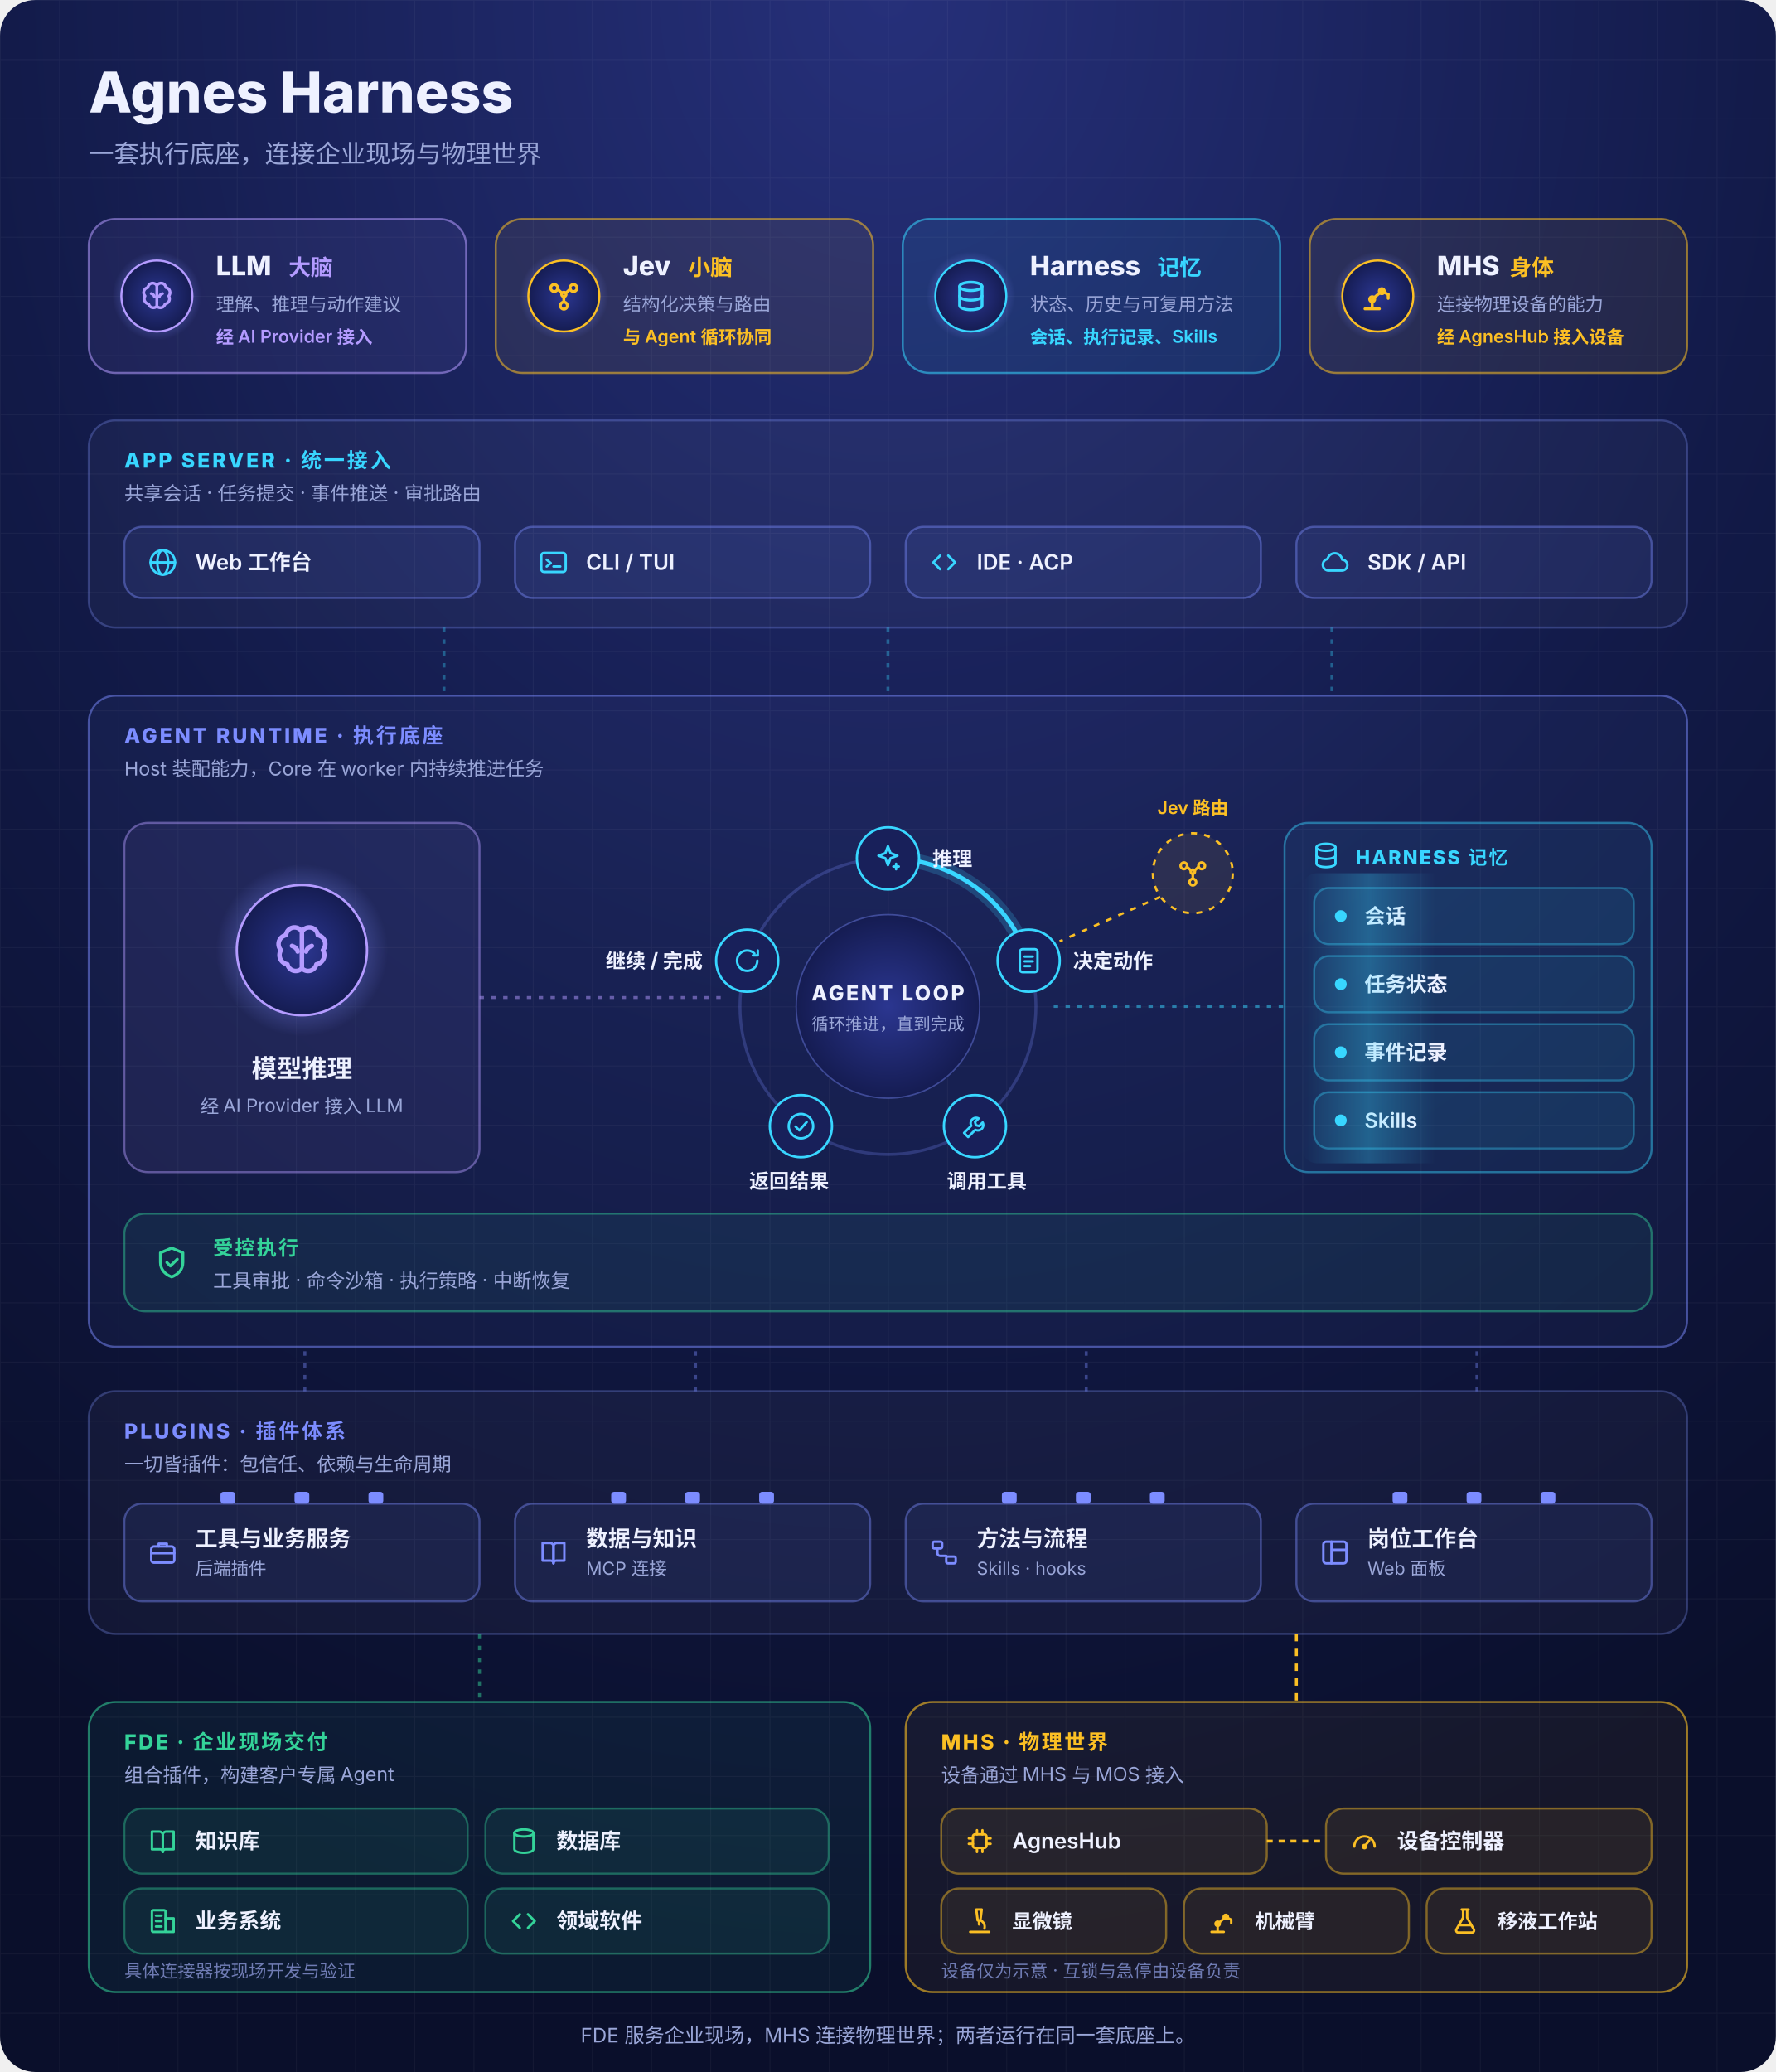
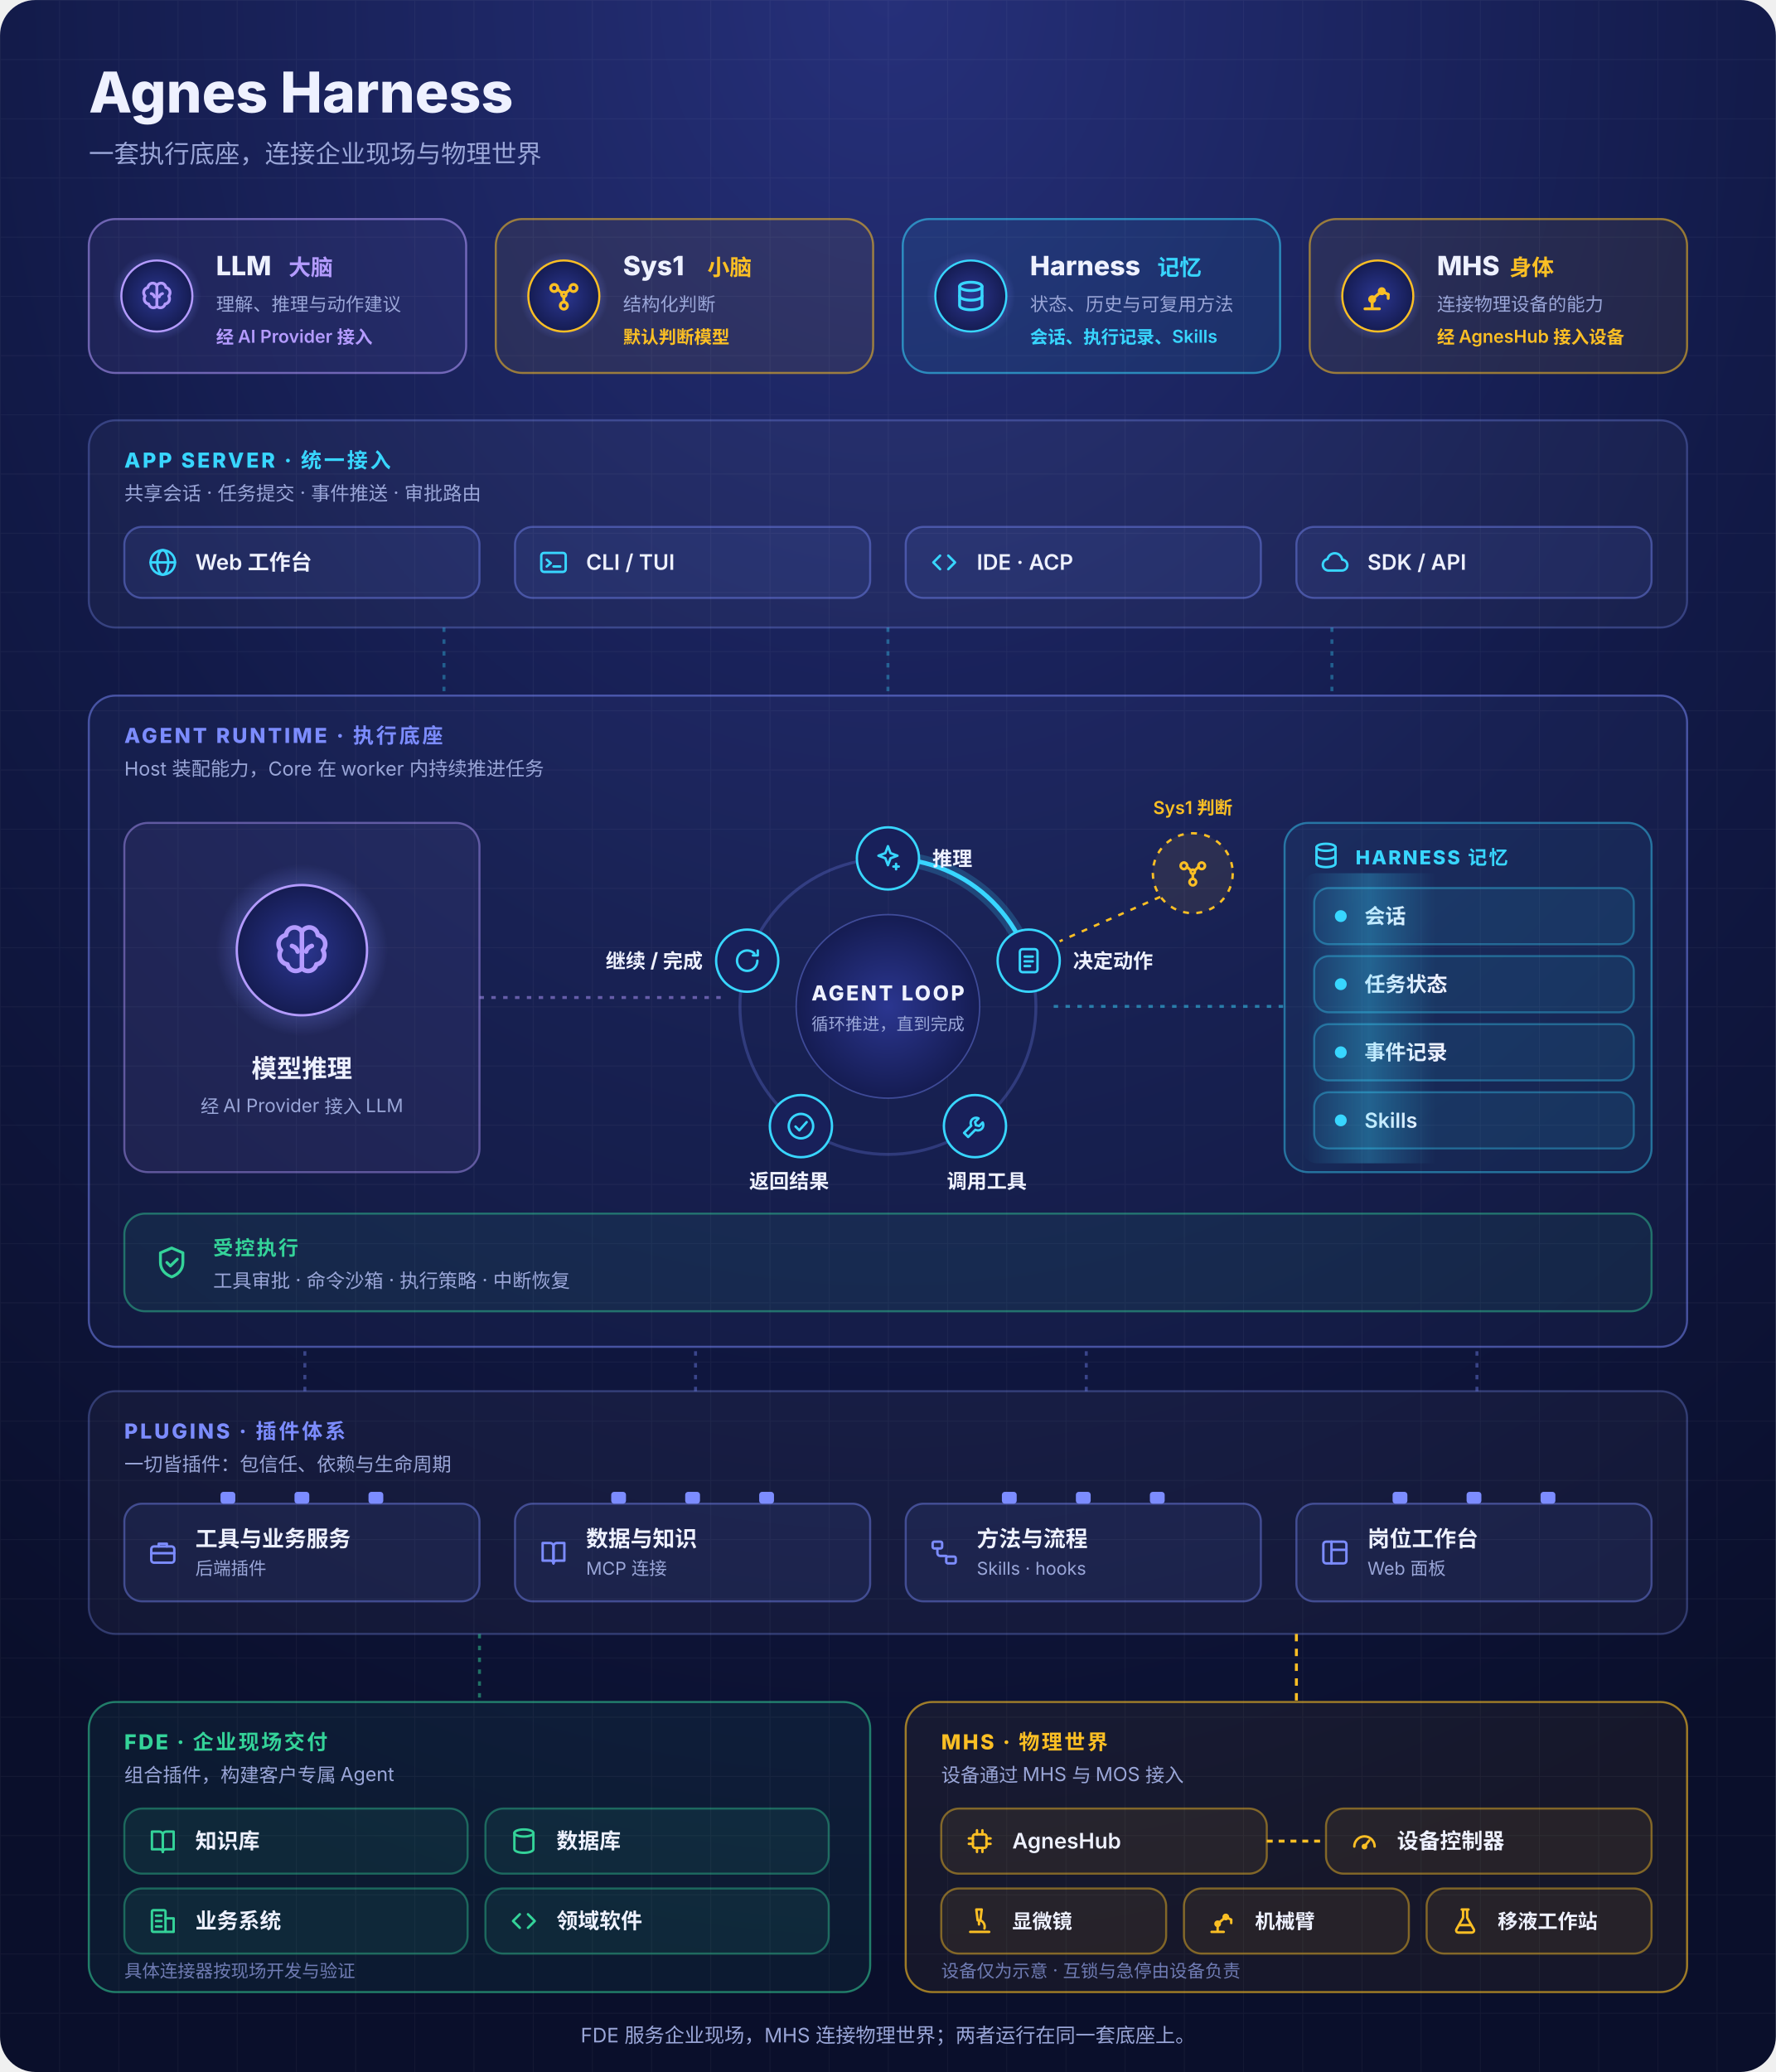
<svg xmlns="http://www.w3.org/2000/svg" width="1200" height="1400" viewBox="0 0 1200 1400" role="img" aria-labelledby="title description" xml:lang="zh-CN">
  <defs>
    <radialGradient id="bg" cx="50%" cy="0%" r="95%">
      <stop offset="0" stop-color="#26307a" />
      <stop offset=".55" stop-color="#121a48" />
      <stop offset="1" stop-color="#0a0f2b" />
    </radialGradient>
    <radialGradient id="halo">
      <stop offset="0" stop-color="#7c8cff" stop-opacity=".9" />
      <stop offset="1" stop-color="#7c8cff" stop-opacity="0" />
    </radialGradient>
    <radialGradient id="core">
      <stop offset="0" stop-color="#2b3690" />
      <stop offset="1" stop-color="#151c52" />
    </radialGradient>
    <linearGradient id="sweepGrad" x1="0" x2="1">
      <stop offset="0" stop-color="#38d6ff" stop-opacity="0" />
      <stop offset=".5" stop-color="#38d6ff" stop-opacity=".28" />
      <stop offset="1" stop-color="#38d6ff" stop-opacity="0" />
    </linearGradient>
    <pattern id="grid" width="40" height="40" patternUnits="userSpaceOnUse">
      <path d="M40 0H0V40" fill="none" stroke="rgba(255,255,255,0.045)" stroke-width="1" />
    </pattern>
    <clipPath id="memclip">
      <rect x="880" y="590" width="232" height="196" rx="10" />
    </clipPath>
    <style>.beat{opacity:0;animation:beat 12s ease-in-out infinite}@keyframes beat{0%,100%{opacity:0}4%{opacity:1}13%{opacity:0}}.pulse{animation:pulse 2.6s ease-in-out infinite}@keyframes pulse{0%,100%{opacity:.35}50%{opacity:.9}}.march{animation:march 1.4s linear infinite}@keyframes march{to{stroke-dashoffset:-28}}.spin{transform-box:fill-box;transform-origin:center;animation:spin 9s linear infinite}@keyframes spin{to{transform:rotate(360deg)}}.comet{animation:comet 6s linear infinite}@keyframes comet{to{stroke-dashoffset:-628.3}}.sweep{animation:sweep 3.6s ease-in-out infinite}@keyframes sweep{0%{transform:translateX(-90px)}60%,100%{transform:translateX(330px)}}.pin{animation:pin 12s ease-in-out infinite}@keyframes pin{0%,46%,62%,100%{opacity:.35}50%{opacity:1}}@media (prefers-reduced-motion:reduce){*{animation:none!important}.motion{display:none}}</style>
  </defs>
  <rect width="1200" height="1400" rx="24" fill="url(#bg)" />
  <rect width="1200" height="1400" rx="24" fill="url(#grid)" />
  <g font-family="Inter, -apple-system, Segoe UI, PingFang SC, Microsoft YaHei, Arial, sans-serif">
    <text x="60" y="76" font-size="38" font-weight="800" fill="#eef1ff">Agnes Harness</text>
    <text x="60" y="110" font-size="17" font-weight="400" fill="#9aa6d8">一套执行底座，连接企业现场与物理世界</text>
    <rect x="60" y="148" width="255" height="104" rx="18" fill="rgba(180,155,255,0.07)" stroke="rgba(180,155,255,0.55)" stroke-width="1.4" />
    <circle cx="106" cy="200" r="30" fill="url(#halo)" class="pulse" style="animation-delay:0s" />
    <circle cx="106" cy="200" r="24" fill="url(#core)" stroke="#b49bff" stroke-width="1.4" />
    <g transform="translate(93 187) scale(1.083333)" fill="none" stroke="#b49bff" stroke-width="1.8" stroke-linecap="round" stroke-linejoin="round">
      <path d="M12 5.5a3 3 0 0 0-5.6 1.2A3.2 3.2 0 0 0 4.6 12a3.3 3.3 0 0 0 2.3 5 3 3 0 0 0 5.1 1.4z" />
      <path d="M12 5.5a3 3 0 0 1 5.6 1.2 3.2 3.2 0 0 1 1.8 5.3 3.3 3.3 0 0 1-2.3 5A3 3 0 0 1 12 18.4" />
      <path d="M8.5 10.5c1 .3 1.8 1 2 2M15.5 10.5c-1 .3-1.8 1-2 2" />
    </g>
    <text x="146" y="186" font-size="18" font-weight="800" fill="#eef1ff">LLM</text>
    <text x="195" y="186" font-size="15" font-weight="600" fill="#b49bff">大脑</text>
    <text x="146" y="210" font-size="12.5" font-weight="400" fill="#9aa6d8">理解、推理与动作建议</text>
    <text x="146" y="232" font-size="12" font-weight="600" fill="#b49bff">经 AI Provider 接入</text>
    <rect x="335" y="148" width="255" height="104" rx="18" fill="rgba(251,191,36,0.07)" stroke="rgba(251,191,36,0.55)" stroke-width="1.4" />
    <circle cx="381" cy="200" r="30" fill="url(#halo)" class="pulse" style="animation-delay:0.6s" />
    <circle cx="381" cy="200" r="24" fill="url(#core)" stroke="#fbbf24" stroke-width="1.4" />
    <g transform="translate(368 187) scale(1.083333)" fill="none" stroke="#fbbf24" stroke-width="1.8" stroke-linecap="round" stroke-linejoin="round">
      <circle cx="6" cy="7" r="2.2" />
      <circle cx="18" cy="7" r="2.2" />
      <circle cx="12" cy="18" r="2.2" />
      <circle cx="12" cy="11" r="1.4" />
      <path d="M8 7.6l2.8 2.6M16 7.6l-2.8 2.6M12 12.4v3.4" />
    </g>
-     <text x="421" y="186" font-size="18" font-weight="800" fill="#eef1ff">Jev</text>
-     <text x="465" y="186" font-size="15" font-weight="600" fill="#fbbf24">小脑</text>
-     <text x="421" y="210" font-size="12.5" font-weight="400" fill="#9aa6d8">结构化决策与路由</text>
-     <text x="421" y="232" font-size="12" font-weight="600" fill="#fbbf24">与 Agent 循环协同</text>
+     <text x="421" y="186" font-size="18" font-weight="800" fill="#eef1ff">Sys1</text>
+     <text x="478" y="186" font-size="15" font-weight="600" fill="#fbbf24">小脑</text>
+     <text x="421" y="210" font-size="12.5" font-weight="400" fill="#9aa6d8">结构化判断</text>
+     <text x="421" y="232" font-size="12" font-weight="600" fill="#fbbf24">默认判断模型</text>
    <rect x="610" y="148" width="255" height="104" rx="18" fill="rgba(56,214,255,0.07)" stroke="rgba(56,214,255,0.55)" stroke-width="1.4" />
    <circle cx="656" cy="200" r="30" fill="url(#halo)" class="pulse" style="animation-delay:1.2s" />
    <circle cx="656" cy="200" r="24" fill="url(#core)" stroke="#38d6ff" stroke-width="1.4" />
    <g transform="translate(643 187) scale(1.083333)" fill="none" stroke="#38d6ff" stroke-width="1.8" stroke-linecap="round" stroke-linejoin="round">
      <ellipse cx="12" cy="6" rx="7" ry="2.6" />
      <path d="M5 6v12c0 1.4 3.1 2.6 7 2.6s7-1.2 7-2.6V6" />
      <path d="M5 12c0 1.4 3.1 2.6 7 2.6s7-1.2 7-2.6" />
    </g>
    <text x="696" y="186" font-size="18" font-weight="800" fill="#eef1ff">Harness</text>
    <text x="782" y="186" font-size="15" font-weight="600" fill="#38d6ff">记忆</text>
    <text x="696" y="210" font-size="12.5" font-weight="400" fill="#9aa6d8">状态、历史与可复用方法</text>
    <text x="696" y="232" font-size="12" font-weight="600" fill="#38d6ff">会话、执行记录、Skills</text>
    <rect x="885" y="148" width="255" height="104" rx="18" fill="rgba(251,191,36,0.07)" stroke="rgba(251,191,36,0.55)" stroke-width="1.4" />
    <circle cx="931" cy="200" r="30" fill="url(#halo)" class="pulse" style="animation-delay:1.8s" />
    <circle cx="931" cy="200" r="24" fill="url(#core)" stroke="#fbbf24" stroke-width="1.4" />
    <g transform="translate(918 187) scale(1.083333)" fill="none" stroke="#fbbf24" stroke-width="1.8" stroke-linecap="round" stroke-linejoin="round">
      <path d="M4 20h9M8.5 20v-6l6-5 4 2" />
      <circle cx="8.5" cy="14" r="1.6" />
      <circle cx="14.5" cy="9" r="1.6" />
      <path d="M18.5 11v2.5" />
    </g>
    <text x="971" y="186" font-size="18" font-weight="800" fill="#eef1ff">MHS</text>
    <text x="1020" y="186" font-size="15" font-weight="600" fill="#fbbf24">身体</text>
    <text x="971" y="210" font-size="12.5" font-weight="400" fill="#9aa6d8">连接物理设备的能力</text>
    <text x="971" y="232" font-size="12" font-weight="600" fill="#fbbf24">经 AgnesHub 接入设备</text>
    <rect x="60" y="284" width="1080" height="140" rx="18" fill="rgba(255,255,255,0.035)" stroke="rgba(132,150,255,0.30)" stroke-width="1.4" />
    <text x="84" y="316" font-size="14" font-weight="800" fill="#38d6ff" letter-spacing="1.6">APP SERVER · 统一接入</text>
    <text x="84" y="338" font-size="13" font-weight="400" fill="#9aa6d8">共享会话 · 任务提交 · 事件推送 · 审批路由</text>
    <rect x="84" y="356" width="240" height="48" rx="12" fill="rgba(124,140,255,0.08)" stroke="rgba(124,140,255,0.42)" stroke-width="1.4" />
    <g transform="translate(99 369) scale(0.9166667)" fill="none" stroke="#38d6ff" stroke-width="1.8" stroke-linecap="round" stroke-linejoin="round">
      <circle cx="12" cy="12" r="9" />
      <ellipse cx="12" cy="12" rx="4" ry="9" />
      <path d="M3 12h18" />
    </g>
    <text x="132" y="385" font-size="14.5" font-weight="600" fill="#eef1ff">Web 工作台</text>
    <rect x="348" y="356" width="240" height="48" rx="12" fill="rgba(124,140,255,0.08)" stroke="rgba(124,140,255,0.42)" stroke-width="1.4" />
    <g transform="translate(363 369) scale(0.9166667)" fill="none" stroke="#38d6ff" stroke-width="1.8" stroke-linecap="round" stroke-linejoin="round">
      <rect x="3" y="5" width="18" height="14" rx="2" />
      <path d="M7 10l3 2.5L7 15M12 15h5" />
    </g>
    <text x="396" y="385" font-size="14.5" font-weight="600" fill="#eef1ff">CLI / TUI</text>
    <rect x="612" y="356" width="240" height="48" rx="12" fill="rgba(124,140,255,0.08)" stroke="rgba(124,140,255,0.42)" stroke-width="1.4" />
    <g transform="translate(627 369) scale(0.9166667)" fill="none" stroke="#38d6ff" stroke-width="1.8" stroke-linecap="round" stroke-linejoin="round">
      <path d="M9 7l-5 5 5 5M15 7l5 5-5 5" />
    </g>
    <text x="660" y="385" font-size="14.5" font-weight="600" fill="#eef1ff">IDE · ACP</text>
    <rect x="876" y="356" width="240" height="48" rx="12" fill="rgba(124,140,255,0.08)" stroke="rgba(124,140,255,0.42)" stroke-width="1.4" />
    <g transform="translate(891 369) scale(0.9166667)" fill="none" stroke="#38d6ff" stroke-width="1.8" stroke-linecap="round" stroke-linejoin="round">
      <path d="M7 18h10a4 4 0 0 0 .4-8A5.5 5.5 0 0 0 6.6 9.5 4.3 4.3 0 0 0 7 18z" />
    </g>
    <text x="924" y="385" font-size="14.5" font-weight="600" fill="#eef1ff">SDK / API</text>
    <g class="beat" style="animation-delay:0s" fill="none" stroke="#38d6ff">
      <rect x="84" y="356" width="1032" height="48" rx="12" stroke-width="9" stroke-opacity=".22" />
      <rect x="84" y="356" width="1032" height="48" rx="12" stroke-width="2.4" />
    </g>
    <path d="M 300 424 V 470" stroke="rgba(56,214,255,0.35)" stroke-width="2" stroke-dasharray="3 5" />
    <g class="motion" fill="#38d6ff" opacity="0">
      <circle r="9.36" opacity=".22" />
      <circle r="3.6" />
      <animateMotion path="M 300 424 V 470" dur="1.6s" begin="0.4s" repeatCount="indefinite" />
      <animate attributeName="opacity" values="0;1;1;0" keyTimes="0;.12;.85;1" dur="1.6s" begin="0.4s" repeatCount="indefinite" />
    </g>
    <path d="M 600 424 V 470" stroke="rgba(56,214,255,0.35)" stroke-width="2" stroke-dasharray="3 5" />
    <g class="motion" fill="#38d6ff" opacity="0">
      <circle r="9.36" opacity=".22" />
      <circle r="3.6" />
      <animateMotion path="M 600 424 V 470" dur="1.6s" begin="0.8s" repeatCount="indefinite" />
      <animate attributeName="opacity" values="0;1;1;0" keyTimes="0;.12;.85;1" dur="1.6s" begin="0.8s" repeatCount="indefinite" />
    </g>
    <path d="M 900 424 V 470" stroke="rgba(56,214,255,0.35)" stroke-width="2" stroke-dasharray="3 5" />
    <g class="motion" fill="#38d6ff" opacity="0">
      <circle r="9.36" opacity=".22" />
      <circle r="3.6" />
      <animateMotion path="M 900 424 V 470" dur="1.6s" begin="1.2s" repeatCount="indefinite" />
      <animate attributeName="opacity" values="0;1;1;0" keyTimes="0;.12;.85;1" dur="1.6s" begin="1.2s" repeatCount="indefinite" />
    </g>
    <rect x="60" y="470" width="1080" height="440" rx="18" fill="rgba(124,140,255,0.05)" stroke="rgba(124,140,255,0.5)" stroke-width="1.4" />
    <text x="84" y="502" font-size="14" font-weight="800" fill="#7c8cff" letter-spacing="1.6">AGENT RUNTIME · 执行底座</text>
    <text x="84" y="524" font-size="13" font-weight="400" fill="#9aa6d8">Host 装配能力，Core 在 worker 内持续推进任务</text>
    <rect x="84" y="556" width="240" height="236" rx="16" fill="rgba(180,155,255,0.07)" stroke="rgba(180,155,255,0.45)" stroke-width="1.4" />
    <circle cx="204" cy="642" r="58" fill="url(#halo)" class="pulse" />
    <circle cx="204" cy="642" r="44" fill="url(#core)" stroke="#b49bff" stroke-width="1.6" />
    <g transform="translate(181 619) scale(1.916667)" fill="none" stroke="#b49bff" stroke-width="1.6" stroke-linecap="round" stroke-linejoin="round">
      <path d="M12 5.5a3 3 0 0 0-5.6 1.2A3.2 3.2 0 0 0 4.6 12a3.3 3.3 0 0 0 2.3 5 3 3 0 0 0 5.1 1.4z" />
      <path d="M12 5.5a3 3 0 0 1 5.6 1.2 3.2 3.2 0 0 1 1.8 5.3 3.3 3.3 0 0 1-2.3 5A3 3 0 0 1 12 18.4" />
      <path d="M8.5 10.5c1 .3 1.8 1 2 2M15.5 10.5c-1 .3-1.8 1-2 2" />
    </g>
    <text x="204" y="728" font-size="17" font-weight="700" fill="#eef1ff" text-anchor="middle">模型推理</text>
    <text x="204" y="752" font-size="12.5" font-weight="400" fill="#9aa6d8" text-anchor="middle">经 AI Provider 接入 LLM</text>
    <path d="M 324 674 H 488" stroke="rgba(180,155,255,0.5)" stroke-width="2" stroke-dasharray="3 5" />
    <circle cx="600" cy="680" r="100" fill="none" stroke="rgba(124,140,255,0.25)" stroke-width="2" />
    <g fill="none" stroke="#38d6ff" stroke-linecap="round" stroke-dasharray="110 518.3" transform="rotate(-90 600 680)">
      <circle cx="600" cy="680" r="100" stroke-width="10" stroke-opacity=".2" class="comet" />
      <circle cx="600" cy="680" r="100" stroke-width="3" class="comet" />
    </g>
    <circle cx="600" cy="680" r="62" fill="url(#core)" stroke="rgba(124,140,255,0.4)" />
    <text x="600" y="676" font-size="14" font-weight="800" fill="#eef1ff" text-anchor="middle" letter-spacing="1.4">AGENT LOOP</text>
    <text x="600" y="696" font-size="11.5" font-weight="400" fill="#9aa6d8" text-anchor="middle">循环推进，直到完成</text>
    <circle cx="600.0" cy="580.0" r="21" fill="#18205a" stroke="#38d6ff" stroke-width="1.6" />
    <g transform="translate(589 569) scale(0.9166667)" fill="none" stroke="#38d6ff" stroke-width="1.8" stroke-linecap="round" stroke-linejoin="round">
      <path d="M12 3l1.9 5.1L19 10l-5.1 1.9L12 17l-1.9-5.1L5 10l5.1-1.9z" />
      <path d="M18 16v4M16 18h4" />
    </g>
    <text x="630.0" y="585.0" font-size="13.5" font-weight="650" fill="#eef1ff" text-anchor="start">推理</text>
    <circle cx="695.1" cy="649.1" r="21" fill="#18205a" stroke="#38d6ff" stroke-width="1.6" />
    <g transform="translate(684.1057 638.0983) scale(0.9166667)" fill="none" stroke="#38d6ff" stroke-width="1.8" stroke-linecap="round" stroke-linejoin="round">
      <rect x="5.5" y="3.5" width="13" height="17" rx="2" />
      <path d="M9 9h6M9 12.5h6M9 16h4" />
    </g>
    <text x="725.1" y="654.1" font-size="13.5" font-weight="650" fill="#eef1ff" text-anchor="start">决定动作</text>
    <circle cx="658.8" cy="760.9" r="21" fill="#18205a" stroke="#38d6ff" stroke-width="1.6" />
    <g transform="translate(647.7785 749.9017) scale(0.9166667)" fill="none" stroke="#38d6ff" stroke-width="1.8" stroke-linecap="round" stroke-linejoin="round">
      <path d="M14.7 6.3a4 4 0 0 0-5.4 5.4L4 17l3 3 5.3-5.3a4 4 0 0 0 5.4-5.4l-2.6 2.6-2.4-.6-.6-2.4z" />
    </g>
    <text x="666.8" y="802.9" font-size="13.5" font-weight="650" fill="#eef1ff" text-anchor="middle">调用工具</text>
    <circle cx="541.2" cy="760.9" r="21" fill="#18205a" stroke="#38d6ff" stroke-width="1.6" />
    <g transform="translate(530.2215 749.9017) scale(0.9166667)" fill="none" stroke="#38d6ff" stroke-width="1.8" stroke-linecap="round" stroke-linejoin="round">
      <circle cx="12" cy="12" r="9" />
      <path d="M8 12.3l2.8 2.8L16.2 9" />
    </g>
    <text x="533.2" y="802.9" font-size="13.5" font-weight="650" fill="#eef1ff" text-anchor="middle">返回结果</text>
    <circle cx="504.9" cy="649.1" r="21" fill="#18205a" stroke="#38d6ff" stroke-width="1.6" />
    <g transform="translate(493.8943 638.0983) scale(0.9166667)" fill="none" stroke="#38d6ff" stroke-width="1.8" stroke-linecap="round" stroke-linejoin="round">
      <path d="M19.5 12a7.5 7.5 0 1 1-2.2-5.3" />
      <path d="M19.8 4.5v3.6h-3.6" />
    </g>
    <text x="474.9" y="654.1" font-size="13.5" font-weight="650" fill="#eef1ff" text-anchor="end">继续 / 完成</text>
    <g class="motion" fill="#ffffff" opacity="0">
      <circle r="11.7" opacity=".22" />
      <circle r="4.5" />
      <animateMotion path="M 600 580 A 100 100 0 0 1 600 780 A 100 100 0 0 1 600 580" dur="6s" begin="0s" repeatCount="indefinite" />
      <animate attributeName="opacity" values="0;1;1;0" keyTimes="0;.12;.85;1" dur="6s" begin="0s" repeatCount="indefinite" />
    </g>
    <circle cx="806" cy="590" r="27" fill="rgba(251,191,36,0.08)" stroke="#fbbf24" stroke-width="1.6" stroke-dasharray="4 5" class="spin" />
    <g transform="translate(794 578) scale(1)" fill="none" stroke="#fbbf24" stroke-width="1.8" stroke-linecap="round" stroke-linejoin="round">
      <circle cx="6" cy="7" r="2.2" />
      <circle cx="18" cy="7" r="2.2" />
      <circle cx="12" cy="18" r="2.2" />
      <circle cx="12" cy="11" r="1.4" />
      <path d="M8 7.6l2.8 2.6M16 7.6l-2.8 2.6M12 12.4v3.4" />
    </g>
-     <text x="806" y="550" font-size="12" font-weight="600" fill="#fbbf24" text-anchor="middle">Jev 路由</text>
+     <text x="806" y="550" font-size="12" font-weight="600" fill="#fbbf24" text-anchor="middle">Sys1 判断</text>
    <path d="M 784 606 L 716 636" stroke="#fbbf24" stroke-width="1.6" stroke-dasharray="4 5" class="march" fill="none" />
    <rect x="868" y="556" width="248" height="236" rx="16" fill="rgba(56,214,255,0.06)" stroke="rgba(56,214,255,0.45)" stroke-width="1.4" />
    <g transform="translate(885 567) scale(0.9166667)" fill="none" stroke="#38d6ff" stroke-width="1.8" stroke-linecap="round" stroke-linejoin="round">
      <ellipse cx="12" cy="6" rx="7" ry="2.6" />
      <path d="M5 6v12c0 1.4 3.1 2.6 7 2.6s7-1.2 7-2.6V6" />
      <path d="M5 12c0 1.4 3.1 2.6 7 2.6s7-1.2 7-2.6" />
    </g>
    <text x="916" y="584" font-size="13" font-weight="800" fill="#38d6ff" letter-spacing="1.2">HARNESS 记忆</text>
    <rect x="888" y="600" width="216" height="38" rx="10" fill="rgba(56,214,255,0.08)" stroke="rgba(56,214,255,0.35)" stroke-width="1.4" />
    <circle cx="906" cy="619" r="4" fill="#38d6ff" class="pulse" style="animation-delay:0s" />
    <text x="922" y="624" font-size="14" font-weight="600" fill="#eef1ff">会话</text>
    <rect x="888" y="646" width="216" height="38" rx="10" fill="rgba(56,214,255,0.08)" stroke="rgba(56,214,255,0.35)" stroke-width="1.4" />
    <circle cx="906" cy="665" r="4" fill="#38d6ff" class="pulse" style="animation-delay:0.4s" />
    <text x="922" y="670" font-size="14" font-weight="600" fill="#eef1ff">任务状态</text>
    <rect x="888" y="692" width="216" height="38" rx="10" fill="rgba(56,214,255,0.08)" stroke="rgba(56,214,255,0.35)" stroke-width="1.4" />
    <circle cx="906" cy="711" r="4" fill="#38d6ff" class="pulse" style="animation-delay:0.8s" />
    <text x="922" y="716" font-size="14" font-weight="600" fill="#eef1ff">事件记录</text>
    <rect x="888" y="738" width="216" height="38" rx="10" fill="rgba(56,214,255,0.08)" stroke="rgba(56,214,255,0.35)" stroke-width="1.4" />
    <circle cx="906" cy="757" r="4" fill="#38d6ff" class="pulse" style="animation-delay:1.2s" />
    <text x="922" y="762" font-size="14" font-weight="600" fill="#eef1ff">Skills</text>
    <g clip-path="url(#memclip)">
      <rect class="sweep" x="880" y="590" width="90" height="196" fill="url(#sweepGrad)" />
    </g>
    <path d="M 712 680 H 868" stroke="rgba(56,214,255,0.5)" stroke-width="2" stroke-dasharray="3 5" />
    <rect x="84" y="820" width="1032" height="66" rx="14" fill="rgba(52,211,153,0.07)" stroke="rgba(52,211,153,0.45)" stroke-width="1.4" />
    <g transform="translate(103 840) scale(1.083333)" fill="none" stroke="#34d399" stroke-width="1.8" stroke-linecap="round" stroke-linejoin="round">
      <path d="M12 3l7 3v6c0 4.5-3 7.5-7 9-4-1.5-7-4.5-7-9V6z" />
      <path d="M9 12l2.2 2.2L15.5 10" />
    </g>
    <text x="144" y="848" font-size="13.5" font-weight="800" fill="#34d399" letter-spacing="1.2">受控执行</text>
    <text x="144" y="870" font-size="13" font-weight="400" fill="#9aa6d8">工具审批 · 命令沙箱 · 执行策略 · 中断恢复</text>
    <g class="beat" style="animation-delay:2.4s" fill="none" stroke="#b49bff">
      <rect x="84" y="556" width="240" height="236" rx="16" stroke-width="9" stroke-opacity=".22" />
      <rect x="84" y="556" width="240" height="236" rx="16" stroke-width="2.4" />
    </g>
    <g class="beat" style="animation-delay:3.4s" fill="none" stroke="#38d6ff">
      <rect x="868" y="556" width="248" height="236" rx="16" stroke-width="9" stroke-opacity=".22" />
      <rect x="868" y="556" width="248" height="236" rx="16" stroke-width="2.4" />
    </g>
    <g class="beat" style="animation-delay:4.4s" fill="none" stroke="#34d399">
      <rect x="84" y="820" width="1032" height="66" rx="14" stroke-width="9" stroke-opacity=".22" />
      <rect x="84" y="820" width="1032" height="66" rx="14" stroke-width="2.4" />
    </g>
    <path d="M 206 940 V 910" stroke="rgba(124,140,255,0.4)" stroke-width="2" stroke-dasharray="3 5" />
    <g class="motion" fill="#7c8cff" opacity="0">
      <circle r="8.84" opacity=".22" />
      <circle r="3.4" />
      <animateMotion path="M 206 960 V 910" dur="1.4s" begin="6s" repeatCount="indefinite" />
      <animate attributeName="opacity" values="0;1;1;0" keyTimes="0;.12;.85;1" dur="1.4s" begin="6s" repeatCount="indefinite" />
    </g>
    <path d="M 470 940 V 910" stroke="rgba(124,140,255,0.4)" stroke-width="2" stroke-dasharray="3 5" />
    <g class="motion" fill="#7c8cff" opacity="0">
      <circle r="8.84" opacity=".22" />
      <circle r="3.4" />
      <animateMotion path="M 470 960 V 910" dur="1.4s" begin="6.3s" repeatCount="indefinite" />
      <animate attributeName="opacity" values="0;1;1;0" keyTimes="0;.12;.85;1" dur="1.4s" begin="6.3s" repeatCount="indefinite" />
    </g>
    <path d="M 734 940 V 910" stroke="rgba(124,140,255,0.4)" stroke-width="2" stroke-dasharray="3 5" />
    <g class="motion" fill="#7c8cff" opacity="0">
      <circle r="8.84" opacity=".22" />
      <circle r="3.4" />
      <animateMotion path="M 734 960 V 910" dur="1.4s" begin="6.6s" repeatCount="indefinite" />
      <animate attributeName="opacity" values="0;1;1;0" keyTimes="0;.12;.85;1" dur="1.4s" begin="6.6s" repeatCount="indefinite" />
    </g>
    <path d="M 998 940 V 910" stroke="rgba(124,140,255,0.4)" stroke-width="2" stroke-dasharray="3 5" />
    <g class="motion" fill="#7c8cff" opacity="0">
      <circle r="8.84" opacity=".22" />
      <circle r="3.4" />
      <animateMotion path="M 998 960 V 910" dur="1.4s" begin="6.9s" repeatCount="indefinite" />
      <animate attributeName="opacity" values="0;1;1;0" keyTimes="0;.12;.85;1" dur="1.4s" begin="6.9s" repeatCount="indefinite" />
    </g>
    <rect x="60" y="940" width="1080" height="164" rx="18" fill="rgba(255,255,255,0.035)" stroke="rgba(132,150,255,0.30)" stroke-width="1.4" />
    <text x="84" y="972" font-size="14" font-weight="800" fill="#7c8cff" letter-spacing="1.6">PLUGINS · 插件体系</text>
    <text x="84" y="994" font-size="13" font-weight="400" fill="#9aa6d8">一切皆插件：包信任、依赖与生命周期</text>
    <rect x="149" y="1008" width="10" height="8" rx="2" fill="#7c8cff" class="pin" style="animation-delay:0s" />
    <rect x="199" y="1008" width="10" height="8" rx="2" fill="#7c8cff" class="pin" style="animation-delay:0s" />
    <rect x="249" y="1008" width="10" height="8" rx="2" fill="#7c8cff" class="pin" style="animation-delay:0s" />
    <rect x="84" y="1016" width="240" height="66" rx="12" fill="rgba(124,140,255,0.08)" stroke="rgba(124,140,255,0.42)" stroke-width="1.4" />
    <g transform="translate(99 1038) scale(0.9166667)" fill="none" stroke="#7c8cff" stroke-width="1.8" stroke-linecap="round" stroke-linejoin="round">
      <rect x="3.5" y="7.5" width="17" height="12" rx="2" />
      <path d="M9 7.5V5.5h6v2M3.5 12.5h17" />
    </g>
    <text x="132" y="1045" font-size="15" font-weight="650" fill="#eef1ff">工具与业务服务</text>
    <text x="132" y="1064" font-size="12" font-weight="400" fill="#9aa6d8">后端插件</text>
    <rect x="413" y="1008" width="10" height="8" rx="2" fill="#7c8cff" class="pin" style="animation-delay:0.15s" />
    <rect x="463" y="1008" width="10" height="8" rx="2" fill="#7c8cff" class="pin" style="animation-delay:0.15s" />
    <rect x="513" y="1008" width="10" height="8" rx="2" fill="#7c8cff" class="pin" style="animation-delay:0.15s" />
    <rect x="348" y="1016" width="240" height="66" rx="12" fill="rgba(124,140,255,0.08)" stroke="rgba(124,140,255,0.42)" stroke-width="1.4" />
    <g transform="translate(363 1038) scale(0.9166667)" fill="none" stroke="#7c8cff" stroke-width="1.8" stroke-linecap="round" stroke-linejoin="round">
      <path d="M4 5h5.5A2.5 2.5 0 0 1 12 7.5V20a2 2 0 0 0-2-2H4z" />
      <path d="M20 5h-5.5A2.5 2.5 0 0 0 12 7.5V20a2 2 0 0 1 2-2h6z" />
    </g>
    <text x="396" y="1045" font-size="15" font-weight="650" fill="#eef1ff">数据与知识</text>
    <text x="396" y="1064" font-size="12" font-weight="400" fill="#9aa6d8">MCP 连接</text>
    <rect x="677" y="1008" width="10" height="8" rx="2" fill="#7c8cff" class="pin" style="animation-delay:0.3s" />
    <rect x="727" y="1008" width="10" height="8" rx="2" fill="#7c8cff" class="pin" style="animation-delay:0.3s" />
    <rect x="777" y="1008" width="10" height="8" rx="2" fill="#7c8cff" class="pin" style="animation-delay:0.3s" />
    <rect x="612" y="1016" width="240" height="66" rx="12" fill="rgba(124,140,255,0.08)" stroke="rgba(124,140,255,0.42)" stroke-width="1.4" />
    <g transform="translate(627 1038) scale(0.9166667)" fill="none" stroke="#7c8cff" stroke-width="1.8" stroke-linecap="round" stroke-linejoin="round">
      <rect x="3.5" y="4" width="7" height="5" rx="1.2" />
      <rect x="13.5" y="15" width="7" height="5" rx="1.2" />
      <path d="M7 9v3.5a2 2 0 0 0 2 2h4.5" />
    </g>
    <text x="660" y="1045" font-size="15" font-weight="650" fill="#eef1ff">方法与流程</text>
    <text x="660" y="1064" font-size="12" font-weight="400" fill="#9aa6d8">Skills · hooks</text>
    <rect x="941" y="1008" width="10" height="8" rx="2" fill="#7c8cff" class="pin" style="animation-delay:0.45s" />
    <rect x="991" y="1008" width="10" height="8" rx="2" fill="#7c8cff" class="pin" style="animation-delay:0.45s" />
    <rect x="1041" y="1008" width="10" height="8" rx="2" fill="#7c8cff" class="pin" style="animation-delay:0.45s" />
    <rect x="876" y="1016" width="240" height="66" rx="12" fill="rgba(124,140,255,0.08)" stroke="rgba(124,140,255,0.42)" stroke-width="1.4" />
    <g transform="translate(891 1038) scale(0.9166667)" fill="none" stroke="#7c8cff" stroke-width="1.8" stroke-linecap="round" stroke-linejoin="round">
      <rect x="3.5" y="4" width="17" height="16" rx="2" />
      <path d="M9.5 4v16M9.5 10h11" />
    </g>
    <text x="924" y="1045" font-size="15" font-weight="650" fill="#eef1ff">岗位工作台</text>
    <text x="924" y="1064" font-size="12" font-weight="400" fill="#9aa6d8">Web 面板</text>
    <g class="beat" style="animation-delay:6s" fill="none" stroke="#7c8cff">
      <rect x="84" y="1016" width="1032" height="66" rx="12" stroke-width="9" stroke-opacity=".22" />
      <rect x="84" y="1016" width="1032" height="66" rx="12" stroke-width="2.4" />
    </g>
    <path d="M 324 1104 V 1150" stroke="rgba(52,211,153,0.5)" stroke-width="2" stroke-dasharray="3 5" />
    <g class="motion" fill="#34d399" opacity="0">
      <circle r="9.36" opacity=".22" />
      <circle r="3.6" />
      <animateMotion path="M 324 1104 V 1150" dur="1.4s" begin="7.6s" repeatCount="indefinite" />
      <animate attributeName="opacity" values="0;1;1;0" keyTimes="0;.12;.85;1" dur="1.4s" begin="7.6s" repeatCount="indefinite" />
    </g>
    <path d="M 876 1104 V 1150" stroke="#fbbf24" stroke-width="2" stroke-dasharray="5 5" class="march" />
    <g class="motion" fill="#fbbf24" opacity="0">
      <circle r="9.36" opacity=".22" />
      <circle r="3.6" />
      <animateMotion path="M 876 1104 V 1150" dur="1.4s" begin="8.2s" repeatCount="indefinite" />
      <animate attributeName="opacity" values="0;1;1;0" keyTimes="0;.12;.85;1" dur="1.4s" begin="8.2s" repeatCount="indefinite" />
    </g>
    <rect x="60" y="1150" width="528" height="196" rx="18" fill="rgba(52,211,153,0.06)" stroke="rgba(52,211,153,0.55)" stroke-width="1.4" />
    <text x="84" y="1182" font-size="14" font-weight="800" fill="#34d399" letter-spacing="1.4">FDE · 企业现场交付</text>
    <text x="84" y="1204" font-size="13" font-weight="400" fill="#9aa6d8">组合插件，构建客户专属 Agent</text>
    <rect x="84" y="1222" width="232" height="44" rx="12" fill="rgba(52,211,153,0.08)" stroke="rgba(52,211,153,0.4)" stroke-width="1.4" />
    <g transform="translate(99 1233) scale(0.9166667)" fill="none" stroke="#34d399" stroke-width="1.8" stroke-linecap="round" stroke-linejoin="round">
      <path d="M4 5h5.5A2.5 2.5 0 0 1 12 7.5V20a2 2 0 0 0-2-2H4z" />
      <path d="M20 5h-5.5A2.5 2.5 0 0 0 12 7.5V20a2 2 0 0 1 2-2h6z" />
    </g>
    <text x="132" y="1249" font-size="14.5" font-weight="600" fill="#eef1ff">知识库</text>
    <rect x="328" y="1222" width="232" height="44" rx="12" fill="rgba(52,211,153,0.08)" stroke="rgba(52,211,153,0.4)" stroke-width="1.4" />
    <g transform="translate(343 1233) scale(0.9166667)" fill="none" stroke="#34d399" stroke-width="1.8" stroke-linecap="round" stroke-linejoin="round">
      <ellipse cx="12" cy="6" rx="7" ry="2.6" />
      <path d="M5 6v12c0 1.4 3.1 2.6 7 2.6s7-1.2 7-2.6V6" />
    </g>
    <text x="376" y="1249" font-size="14.5" font-weight="600" fill="#eef1ff">数据库</text>
    <rect x="84" y="1276" width="232" height="44" rx="12" fill="rgba(52,211,153,0.08)" stroke="rgba(52,211,153,0.4)" stroke-width="1.4" />
    <g transform="translate(99 1287) scale(0.9166667)" fill="none" stroke="#34d399" stroke-width="1.8" stroke-linecap="round" stroke-linejoin="round">
      <rect x="4" y="4" width="10" height="16" rx="1" />
      <path d="M14 10h6v10h-6M7 8h4M7 12h4M7 16h4" />
    </g>
    <text x="132" y="1303" font-size="14.5" font-weight="600" fill="#eef1ff">业务系统</text>
    <rect x="328" y="1276" width="232" height="44" rx="12" fill="rgba(52,211,153,0.08)" stroke="rgba(52,211,153,0.4)" stroke-width="1.4" />
    <g transform="translate(343 1287) scale(0.9166667)" fill="none" stroke="#34d399" stroke-width="1.8" stroke-linecap="round" stroke-linejoin="round">
      <path d="M9 7l-5 5 5 5M15 7l5 5-5 5" />
    </g>
    <text x="376" y="1303" font-size="14.5" font-weight="600" fill="#eef1ff">领域软件</text>
    <text x="84" y="1336" font-size="12" font-weight="400" fill="#6f7bb3">具体连接器按现场开发与验证</text>
    <rect x="612" y="1150" width="528" height="196" rx="18" fill="rgba(251,191,36,0.05)" stroke="rgba(251,191,36,0.6)" stroke-width="1.4" />
    <text x="636" y="1182" font-size="14" font-weight="800" fill="#fbbf24" letter-spacing="1.4">MHS · 物理世界</text>
    <text x="636" y="1204" font-size="13" font-weight="400" fill="#9aa6d8">设备通过 MHS 与 MOS 接入</text>
    <rect x="636" y="1222" width="220" height="44" rx="12" fill="rgba(251,191,36,0.07)" stroke="rgba(251,191,36,0.45)" stroke-width="1.4" />
    <g transform="translate(651 1233) scale(0.9166667)" fill="none" stroke="#fbbf24" stroke-width="1.8" stroke-linecap="round" stroke-linejoin="round">
      <rect x="7" y="7" width="10" height="10" rx="1.6" />
      <path d="M10 4v3M14 4v3M10 17v3M14 17v3M4 10h3M4 14h3M17 10h3M17 14h3" />
    </g>
    <text x="684" y="1249" font-size="14.5" font-weight="600" fill="#eef1ff">AgnesHub</text>
    <rect x="896" y="1222" width="220" height="44" rx="12" fill="rgba(251,191,36,0.07)" stroke="rgba(251,191,36,0.45)" stroke-width="1.4" />
    <g transform="translate(911 1233) scale(0.9166667)" fill="none" stroke="#fbbf24" stroke-width="1.8" stroke-linecap="round" stroke-linejoin="round">
      <path d="M4.5 16a7.5 7.5 0 1 1 15 0" />
      <path d="M12 16l3.5-4.5" />
      <circle cx="12" cy="16" r="1.2" />
    </g>
    <text x="944" y="1249" font-size="14.5" font-weight="600" fill="#eef1ff">设备控制器</text>
    <path d="M 856 1244 H 892" stroke="#fbbf24" stroke-width="2" stroke-dasharray="4 4" class="march" />
    <rect x="636" y="1276" width="152" height="44" rx="12" fill="rgba(251,191,36,0.07)" stroke="rgba(251,191,36,0.45)" stroke-width="1.4" />
    <g transform="translate(651 1287) scale(0.9166667)" fill="none" stroke="#fbbf24" stroke-width="1.8" stroke-linecap="round" stroke-linejoin="round">
      <path d="M9.5 3.5h4l-1 8h-2zM11.5 11.5v3M5 20h14M15.5 17.5a5 5 0 0 0-3-6" />
    </g>
    <text x="684" y="1303" font-size="13.5" font-weight="600" fill="#eef1ff">显微镜</text>
    <rect x="800" y="1276" width="152" height="44" rx="12" fill="rgba(251,191,36,0.07)" stroke="rgba(251,191,36,0.45)" stroke-width="1.4" />
    <g transform="translate(815 1287) scale(0.9166667)" fill="none" stroke="#fbbf24" stroke-width="1.8" stroke-linecap="round" stroke-linejoin="round">
      <path d="M4 20h9M8.5 20v-6l6-5 4 2" />
      <circle cx="8.5" cy="14" r="1.6" />
      <circle cx="14.5" cy="9" r="1.6" />
      <path d="M18.5 11v2.5" />
    </g>
    <text x="848" y="1303" font-size="13.5" font-weight="600" fill="#eef1ff">机械臂</text>
    <rect x="964" y="1276" width="152" height="44" rx="12" fill="rgba(251,191,36,0.07)" stroke="rgba(251,191,36,0.45)" stroke-width="1.4" />
    <g transform="translate(979 1287) scale(0.9166667)" fill="none" stroke="#fbbf24" stroke-width="1.8" stroke-linecap="round" stroke-linejoin="round">
      <path d="M9.5 3.5h5M10.5 3.5v6l-5 8.8a1.6 1.6 0 0 0 1.4 2.2h10.2a1.6 1.6 0 0 0 1.4-2.2l-5-8.8v-6" />
      <path d="M7.6 15h8.8" />
    </g>
    <text x="1012" y="1303" font-size="13.5" font-weight="600" fill="#eef1ff">移液工作站</text>
    <text x="636" y="1336" font-size="12" font-weight="400" fill="#6f7bb3">设备仅为示意 · 互锁与急停由设备负责</text>
    <g class="beat" style="animation-delay:8s" fill="none" stroke="#34d399">
      <rect x="60" y="1150" width="528" height="196" rx="18" stroke-width="9" stroke-opacity=".22" />
      <rect x="60" y="1150" width="528" height="196" rx="18" stroke-width="2.4" />
    </g>
    <g class="beat" style="animation-delay:8.6s" fill="none" stroke="#fbbf24">
      <rect x="612" y="1150" width="528" height="196" rx="18" stroke-width="9" stroke-opacity=".22" />
      <rect x="612" y="1150" width="528" height="196" rx="18" stroke-width="2.4" />
    </g>
    <text x="600" y="1380" font-size="13.5" font-weight="400" fill="#9aa6d8" text-anchor="middle">FDE 服务企业现场，MHS 连接物理世界；两者运行在同一套底座上。</text>
  </g>
</svg>
